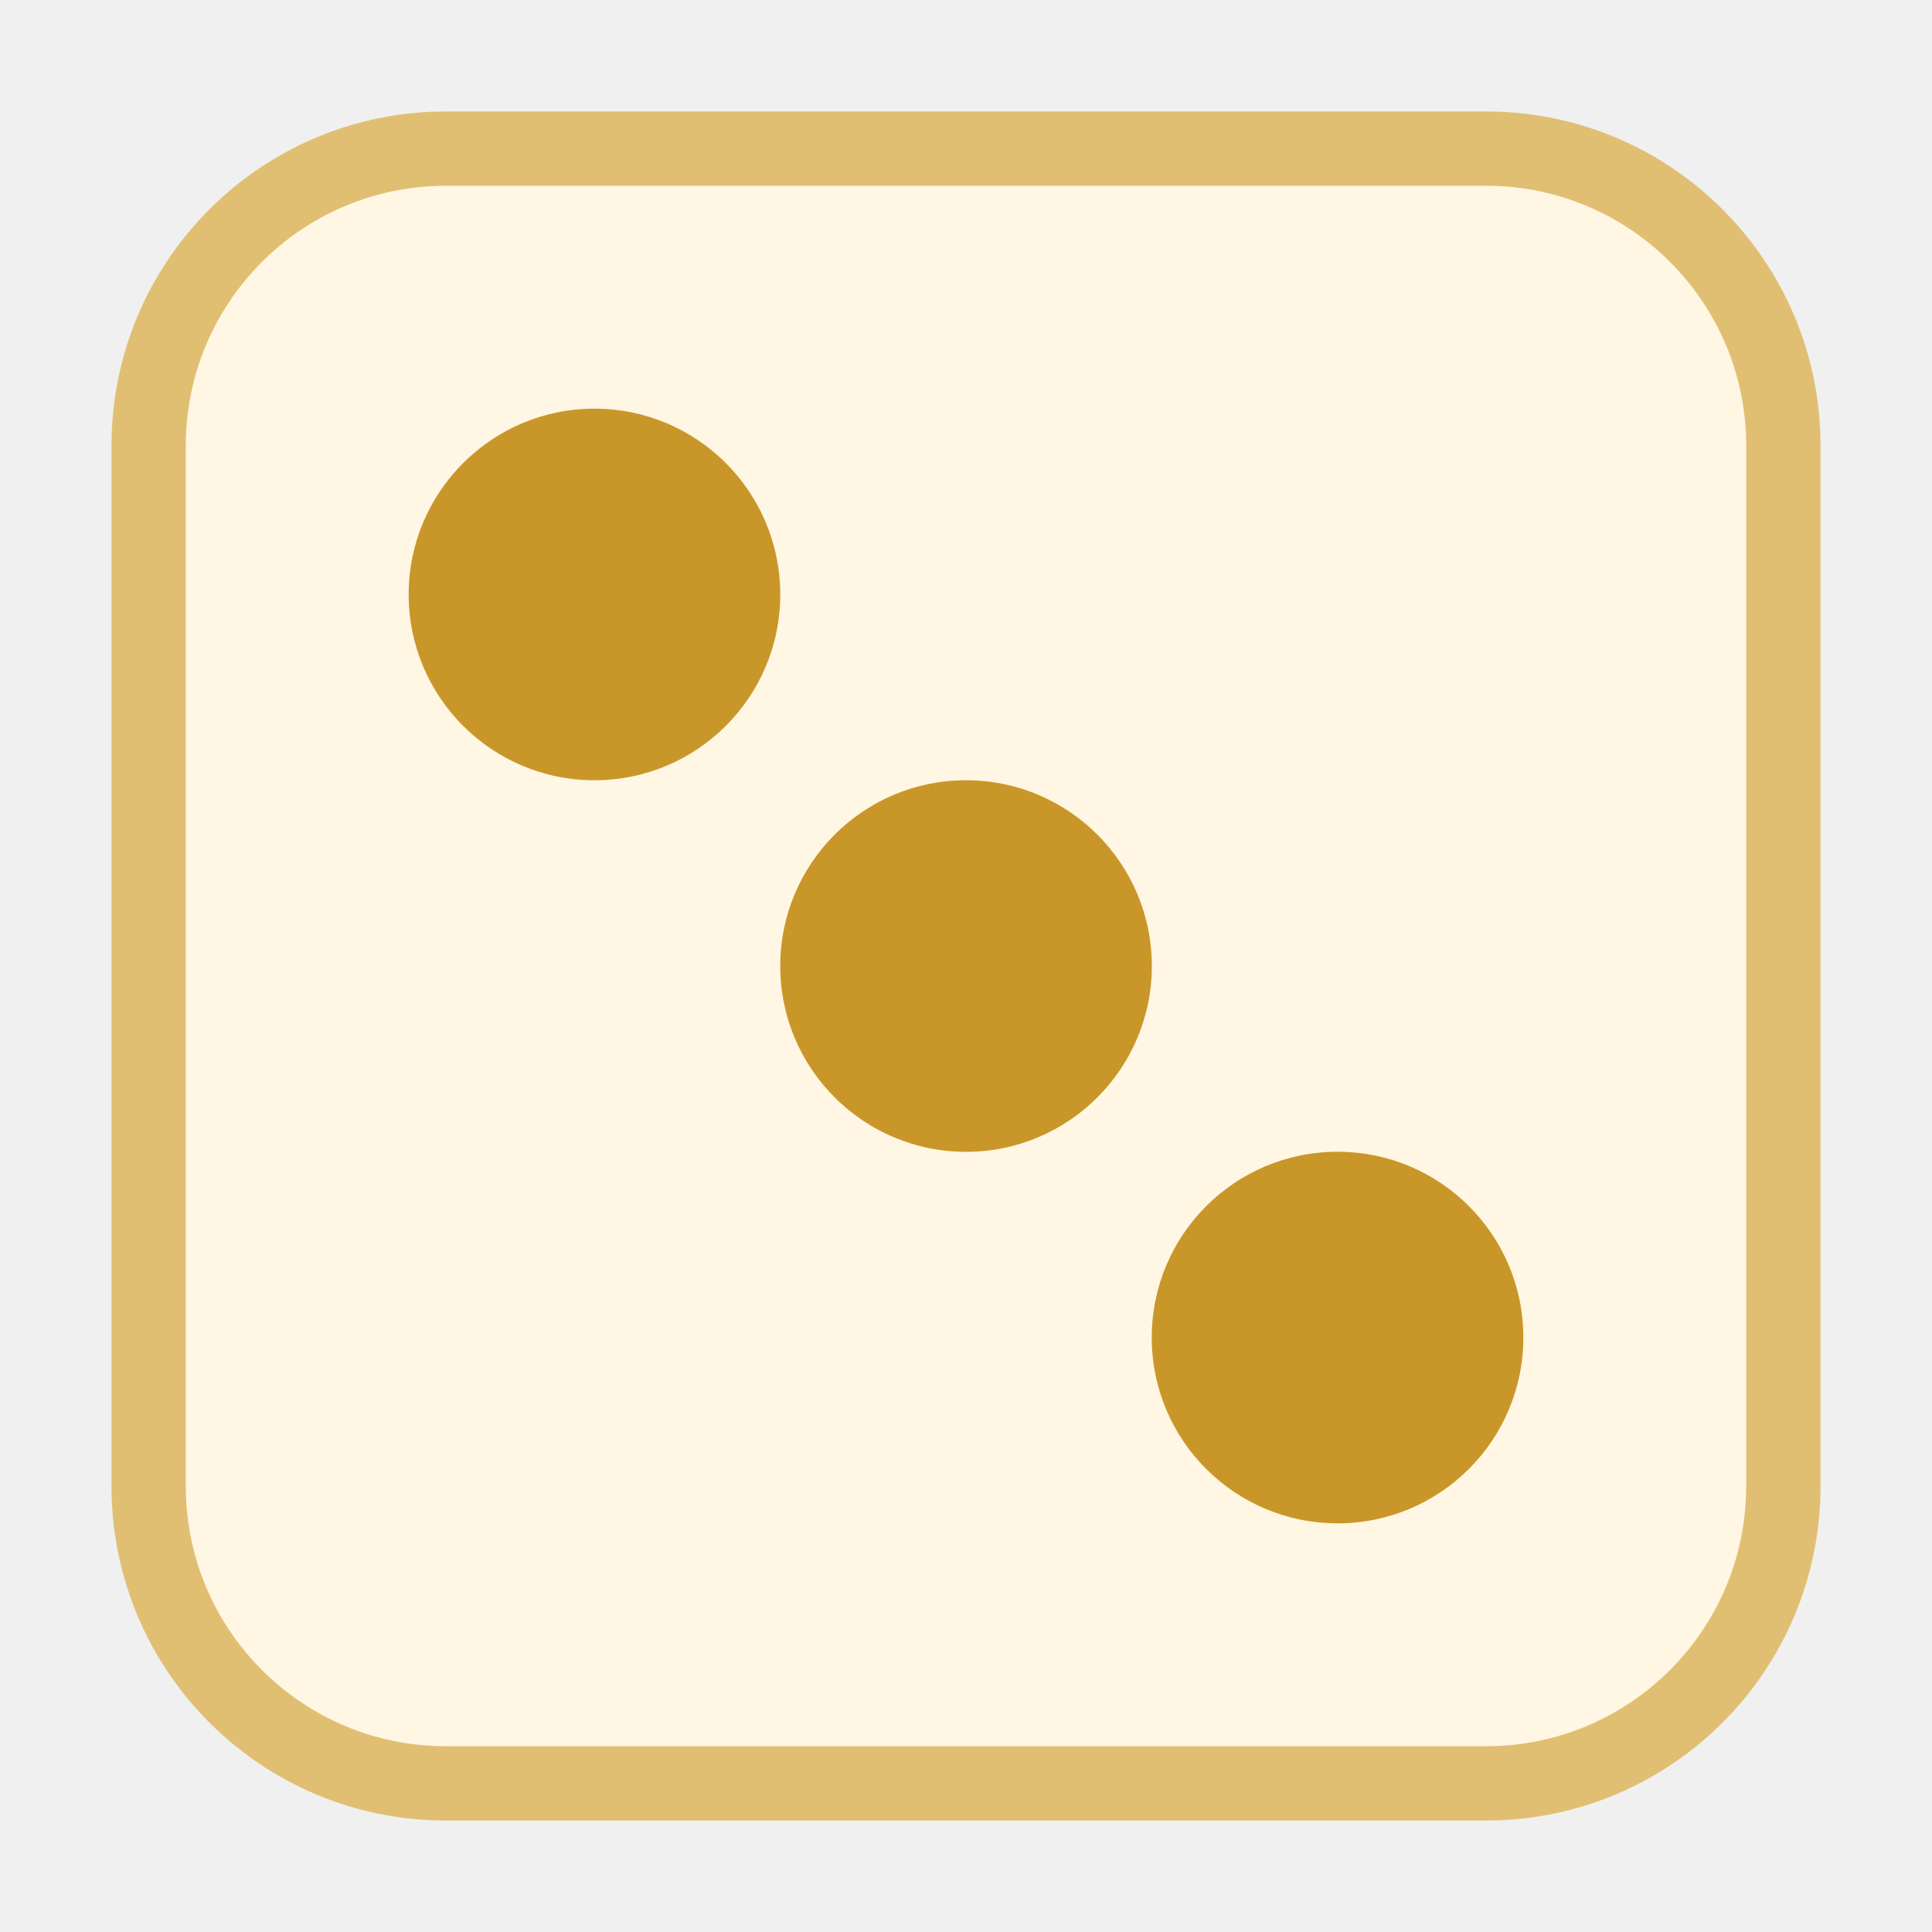
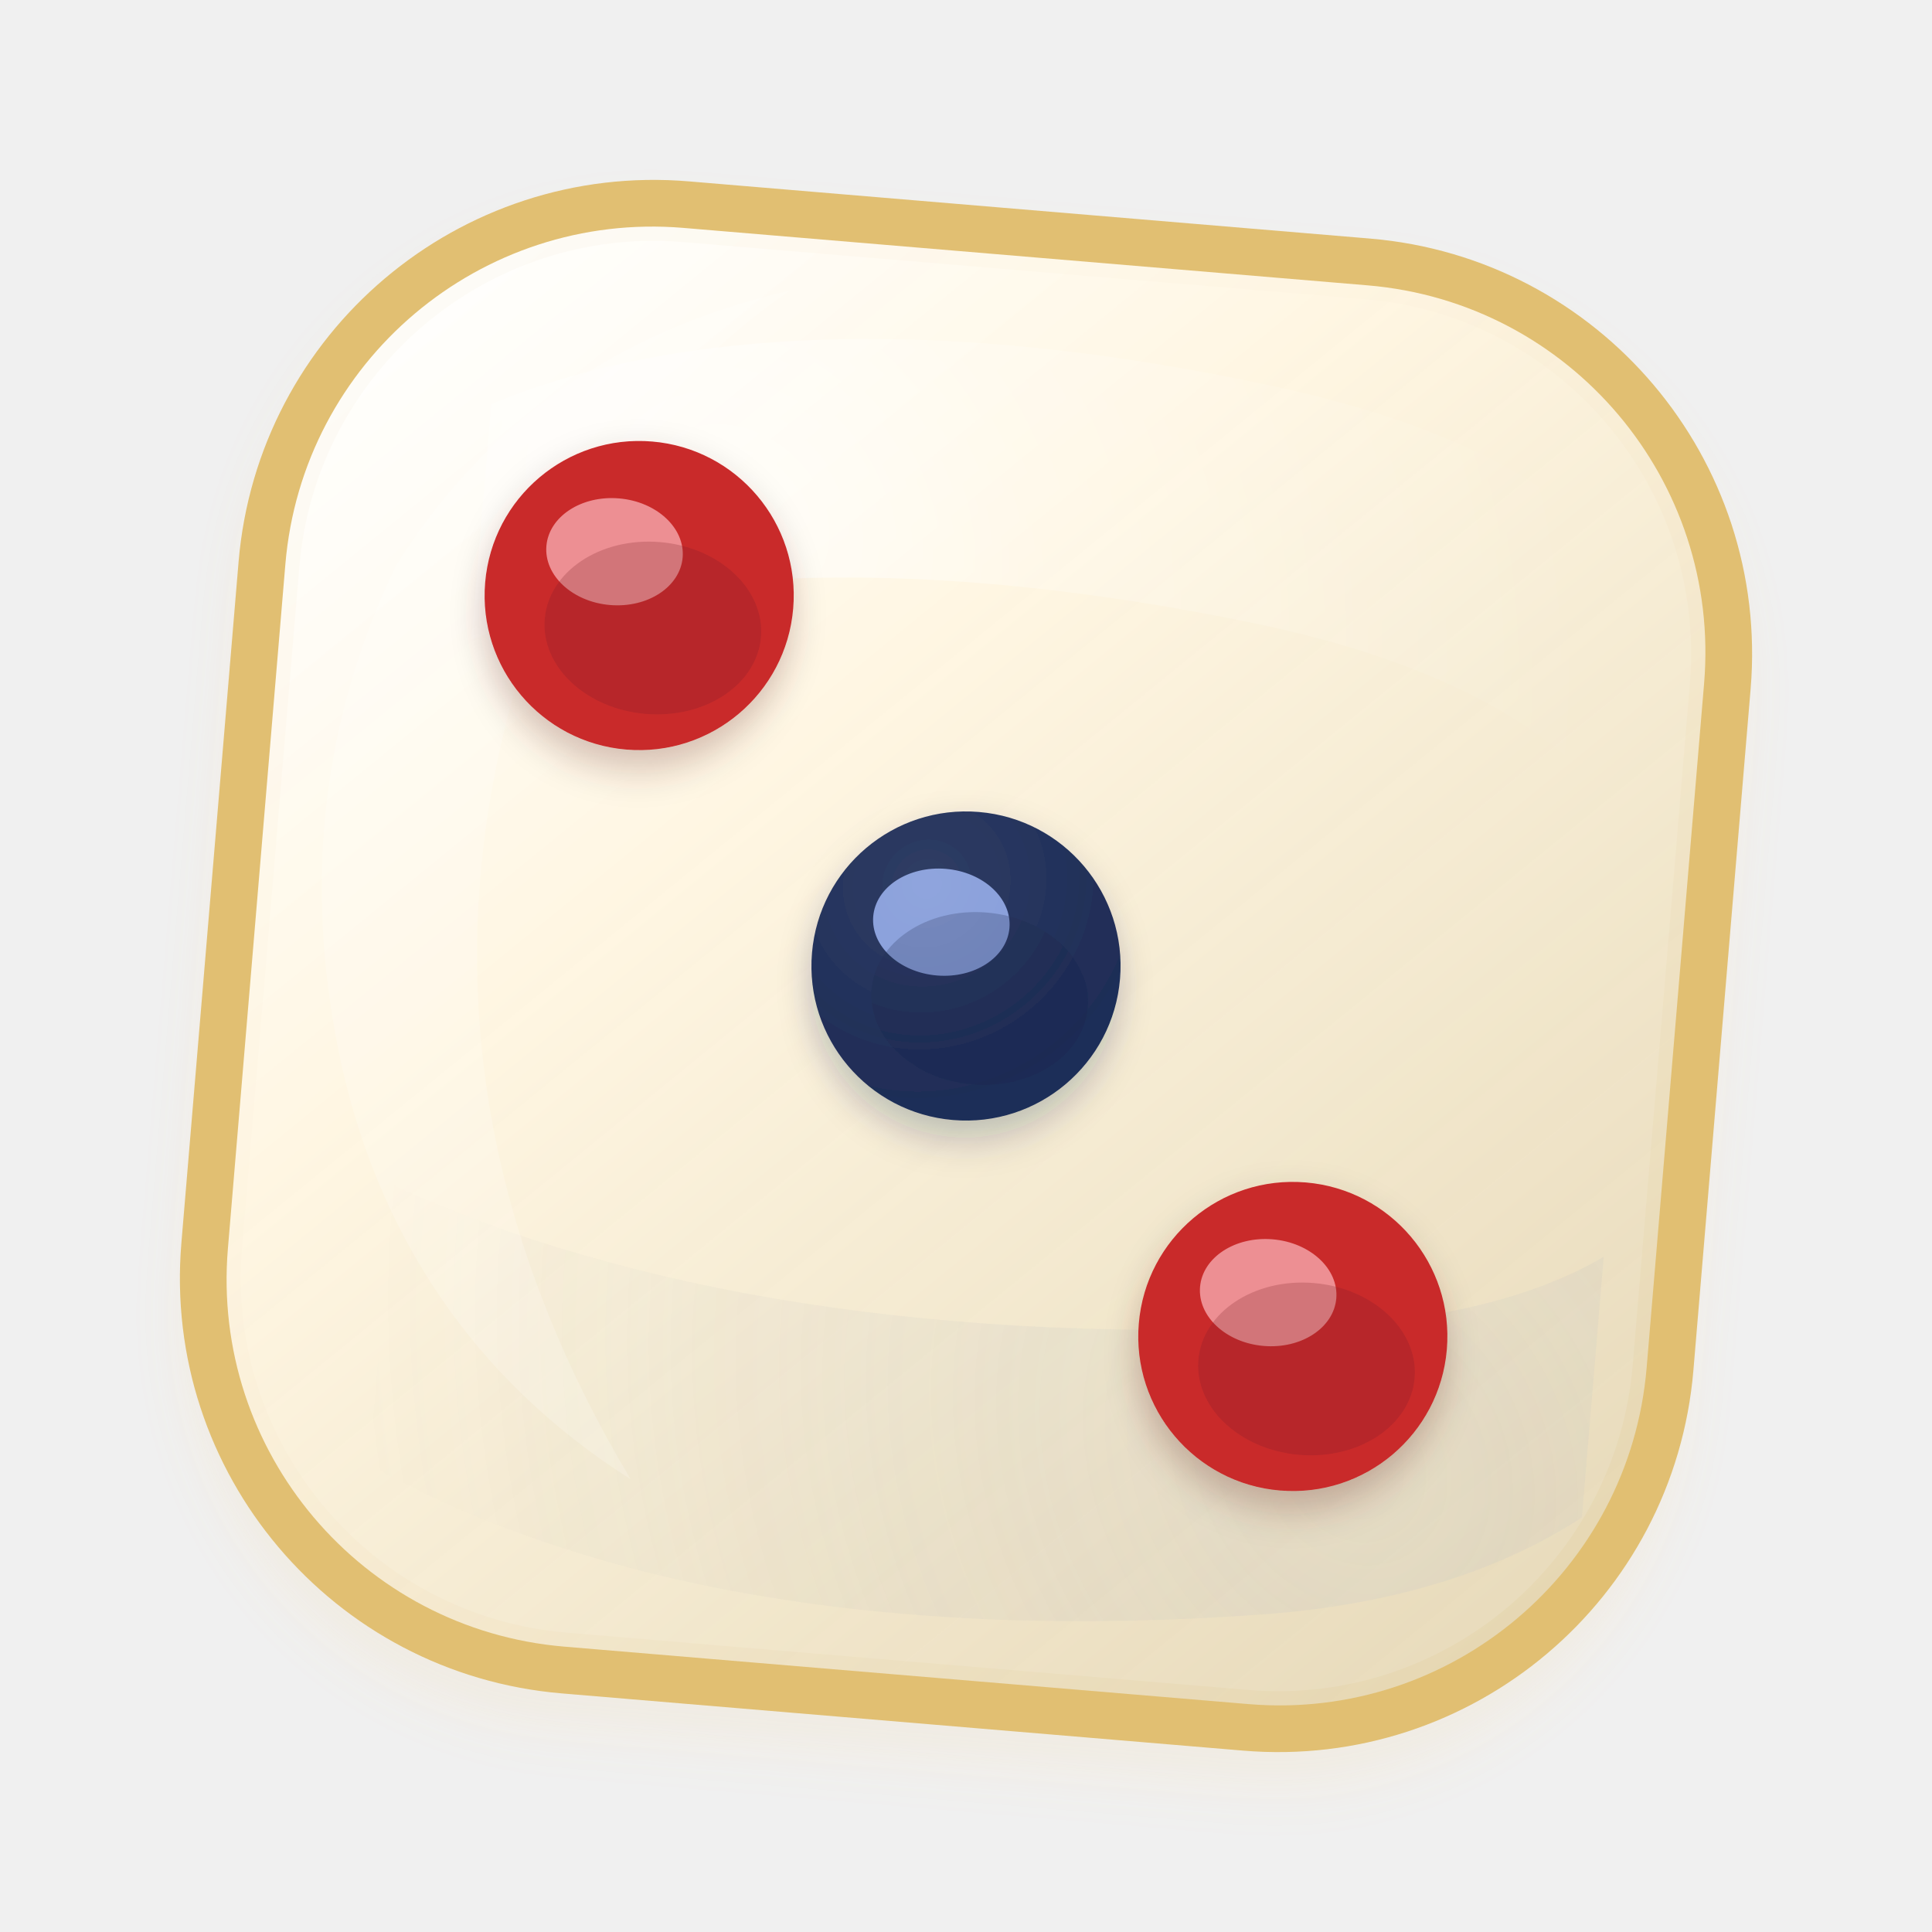
- <svg xmlns="http://www.w3.org/2000/svg" preserveAspectRatio="none" width="100%" height="100%" overflow="visible" style="display:block;" viewBox="0 0 25.997 25.997" fill="none">
-   <g>
-     <path d="M19.997 2H5.999C3.79 2 2 3.79 2 5.999V19.997C2 22.206 3.79 23.997 5.999 23.997H19.997C22.206 23.997 23.997 22.206 23.997 19.997V5.999C23.997 3.79 22.206 2 19.997 2Z" fill="#FFF6E3" stroke="#E1BF72" stroke-width="1" />
-     <path d="M7.999 10.499C9.38 10.499 10.499 9.38 10.499 7.999C10.499 6.619 9.38 5.499 7.999 5.499C6.619 5.499 5.499 6.619 5.499 7.999C5.499 9.38 6.619 10.499 7.999 10.499Z" fill="#C99729" />
-     <path d="M12.999 15.499C14.379 15.499 15.499 14.379 15.499 12.999C15.499 11.618 14.379 10.499 12.999 10.499C11.618 10.499 10.499 11.618 10.499 12.999C10.499 14.379 11.618 15.499 12.999 15.499Z" fill="#C99729" />
-     <path d="M17.998 20.498C19.379 20.498 20.498 19.379 20.498 17.998C20.498 16.617 19.379 15.498 17.998 15.498C16.617 15.498 15.498 16.617 15.498 17.998C15.498 19.379 16.617 20.498 17.998 20.498Z" fill="#C99729" />
+ <svg xmlns="http://www.w3.org/2000/svg" preserveAspectRatio="xMidYMid meet" width="100%" height="100%" viewBox="0 0 26 26" fill="none">
+   <defs>
+     <linearGradient id="dieTopLight" x1="4.9" y1="4.6" x2="21.1" y2="21.4" gradientUnits="userSpaceOnUse">
+       <stop offset="0" stop-color="#FFFFFF" stop-opacity="0.94" />
+       <stop offset="0.34" stop-color="#FFF6E3" stop-opacity="0.98" />
+       <stop offset="1" stop-color="#E6D9B8" stop-opacity="0.92" />
+     </linearGradient>
+     <radialGradient id="bodyGloss" cx="0" cy="0" r="1" gradientUnits="userSpaceOnUse" gradientTransform="translate(9.4 7.2) rotate(37.8) scale(12.6 10.2)">
+       <stop offset="0" stop-color="#FFFFFF" stop-opacity="0.84" />
+       <stop offset="0.36" stop-color="#FFFFFF" stop-opacity="0.3" />
+       <stop offset="1" stop-color="#FFFFFF" stop-opacity="0" />
+     </radialGradient>
+     <radialGradient id="bodyDepth" cx="0" cy="0" r="1" gradientUnits="userSpaceOnUse" gradientTransform="translate(18.7 19.2) rotate(-128.4) scale(14.8 12.6)">
+       <stop offset="0" stop-color="#B8C2D3" stop-opacity="0.18" />
+       <stop offset="1" stop-color="#7E8796" stop-opacity="0" />
+     </radialGradient>
+     <radialGradient id="pipGloss" cx="0" cy="0" r="1" gradientUnits="userSpaceOnUse" gradientTransform="translate(12.38 11.94) rotate(134.6) scale(3.34 3.2)">
+       <stop offset="0" stop-color="#FFFFFF" stop-opacity="0.22" />
+       <stop offset="0.48" stop-color="#FFFFFF" stop-opacity="0.08" />
+       <stop offset="1" stop-color="#000000" stop-opacity="0" />
+     </radialGradient>
+     <filter id="dieShadow" x="-44%" y="-44%" width="188%" height="200%" color-interpolation-filters="sRGB">
+       <feDropShadow dx="0" dy="1.9" stdDeviation="1.42" flood-color="#000000" flood-opacity="0.2" />
+       <feDropShadow dx="0" dy="0.5" stdDeviation="0.32" flood-color="#F2C86F" flood-opacity="0.1" />
+     </filter>
+     <filter id="innerShadow" x="-20%" y="-20%" width="140%" height="140%" color-interpolation-filters="sRGB">
+       <feOffset dx="0" dy="0.45" />
+       <feGaussianBlur stdDeviation="0.58" />
+       <feComposite in2="SourceAlpha" operator="arithmetic" k2="-1" k3="1" />
+       <feColorMatrix type="matrix" values="0 0 0 0 0.34 0 0 0 0 0.28 0 0 0 0 0.18 0 0 0 0.18 0" />
+       <feBlend in2="SourceGraphic" mode="multiply" />
+     </filter>
+     <filter id="pipShadow-0" x="-120%" y="-120%" width="340%" height="340%" color-interpolation-filters="sRGB">
+       <feDropShadow dx="0" dy="0.24" stdDeviation="0.24" flood-color="#4A151A" flood-opacity="0.24" />
+     </filter>
+     <filter id="pipShadow-1" x="-120%" y="-120%" width="340%" height="340%" color-interpolation-filters="sRGB">
+       <feDropShadow dx="0" dy="0.24" stdDeviation="0.24" flood-color="#132448" flood-opacity="0.24" />
+     </filter>
+     <filter id="pipShadow-2" x="-120%" y="-120%" width="340%" height="340%" color-interpolation-filters="sRGB">
+       <feDropShadow dx="0" dy="0.24" stdDeviation="0.24" flood-color="#4A151A" flood-opacity="0.24" />
+     </filter>
+   </defs>
+   <g filter="url(#dieShadow)" transform="rotate(4.8 13 13)">
+     <rect x="3.2" y="3.2" width="19.6" height="19.6" rx="5.2" fill="#FFF6E3" stroke="#E1BF72" stroke-width="0.82" />
+     <rect x="3.42" y="3.42" width="19.16" height="19.16" rx="4.96" fill="url(#dieTopLight)" />
+     <path d="M6 6C8.42 4.74 12.04 4.3 16.48 4.88C18.96 5.2 20.62 5.92 21.64 7.1V10.24C20.62 9.12 18.96 8.38 16.48 8.08C12.04 7.54 8.42 7.96 6 9.18V6Z" fill="url(#bodyGloss)" opacity="0.74" />
+     <path d="M5.56 16.58C8.82 17.76 13.1 18.12 18.24 17.42C19.72 17.22 20.98 16.82 21.88 16.18V19.7C20.86 20.5 19.48 21.08 17.72 21.36C12.76 22.14 8.64 21.76 5.56 20.36V16.58Z" fill="url(#bodyDepth)" opacity="0.86" />
+     <path d="M4.9 8.28C5.92 6.28 7.6 4.86 9.88 4.14C7.84 5.8 6.66 8.28 6.42 11.44C6.2 14.56 7.1 17.5 9.08 20.26C6.86 19.1 5.38 17.24 4.68 14.84C4.02 12.56 4.1 10.4 4.9 8.28Z" fill="#FFFFFF" opacity="0.18" />
+     <rect x="3.58" y="3.58" width="18.84" height="18.84" rx="4.86" filter="url(#innerShadow)" fill="transparent" />
+     <g filter="url(#pipShadow-0)">
+       <circle cx="8.2" cy="8.4" r="2.08" fill="#C92A2A" />
+       <ellipse cx="7.82" cy="7.84" rx="0.92" ry="0.72" fill="#F19A9E" opacity="0.9" />
+       <ellipse cx="8.42" cy="8.82" rx="1.46" ry="1.16" fill="#7E2026" opacity="0.24" />
+       <circle cx="8.2" cy="8.4" r="2.08" fill="url(#pipGloss)" opacity="0.34" />
+     </g>
+     <g filter="url(#pipShadow-1)">
+       <circle cx="13" cy="13" r="2.08" fill="#1F2E58" />
+       <ellipse cx="12.62" cy="12.44" rx="0.92" ry="0.72" fill="#91A8E8" opacity="0.9" />
+       <ellipse cx="13.22" cy="13.42" rx="1.46" ry="1.16" fill="#142146" opacity="0.24" />
+       <circle cx="13" cy="13" r="2.08" fill="url(#pipGloss)" opacity="0.34" />
+     </g>
+     <g filter="url(#pipShadow-2)">
+       <circle cx="17.8" cy="17.6" r="2.08" fill="#C92A2A" />
+       <ellipse cx="17.42" cy="17.04" rx="0.92" ry="0.72" fill="#F19A9E" opacity="0.9" />
+       <ellipse cx="18.02" cy="18.02" rx="1.46" ry="1.16" fill="#7E2026" opacity="0.24" />
+       <circle cx="17.8" cy="17.6" r="2.08" fill="url(#pipGloss)" opacity="0.34" />
+     </g>
  </g>
</svg>
